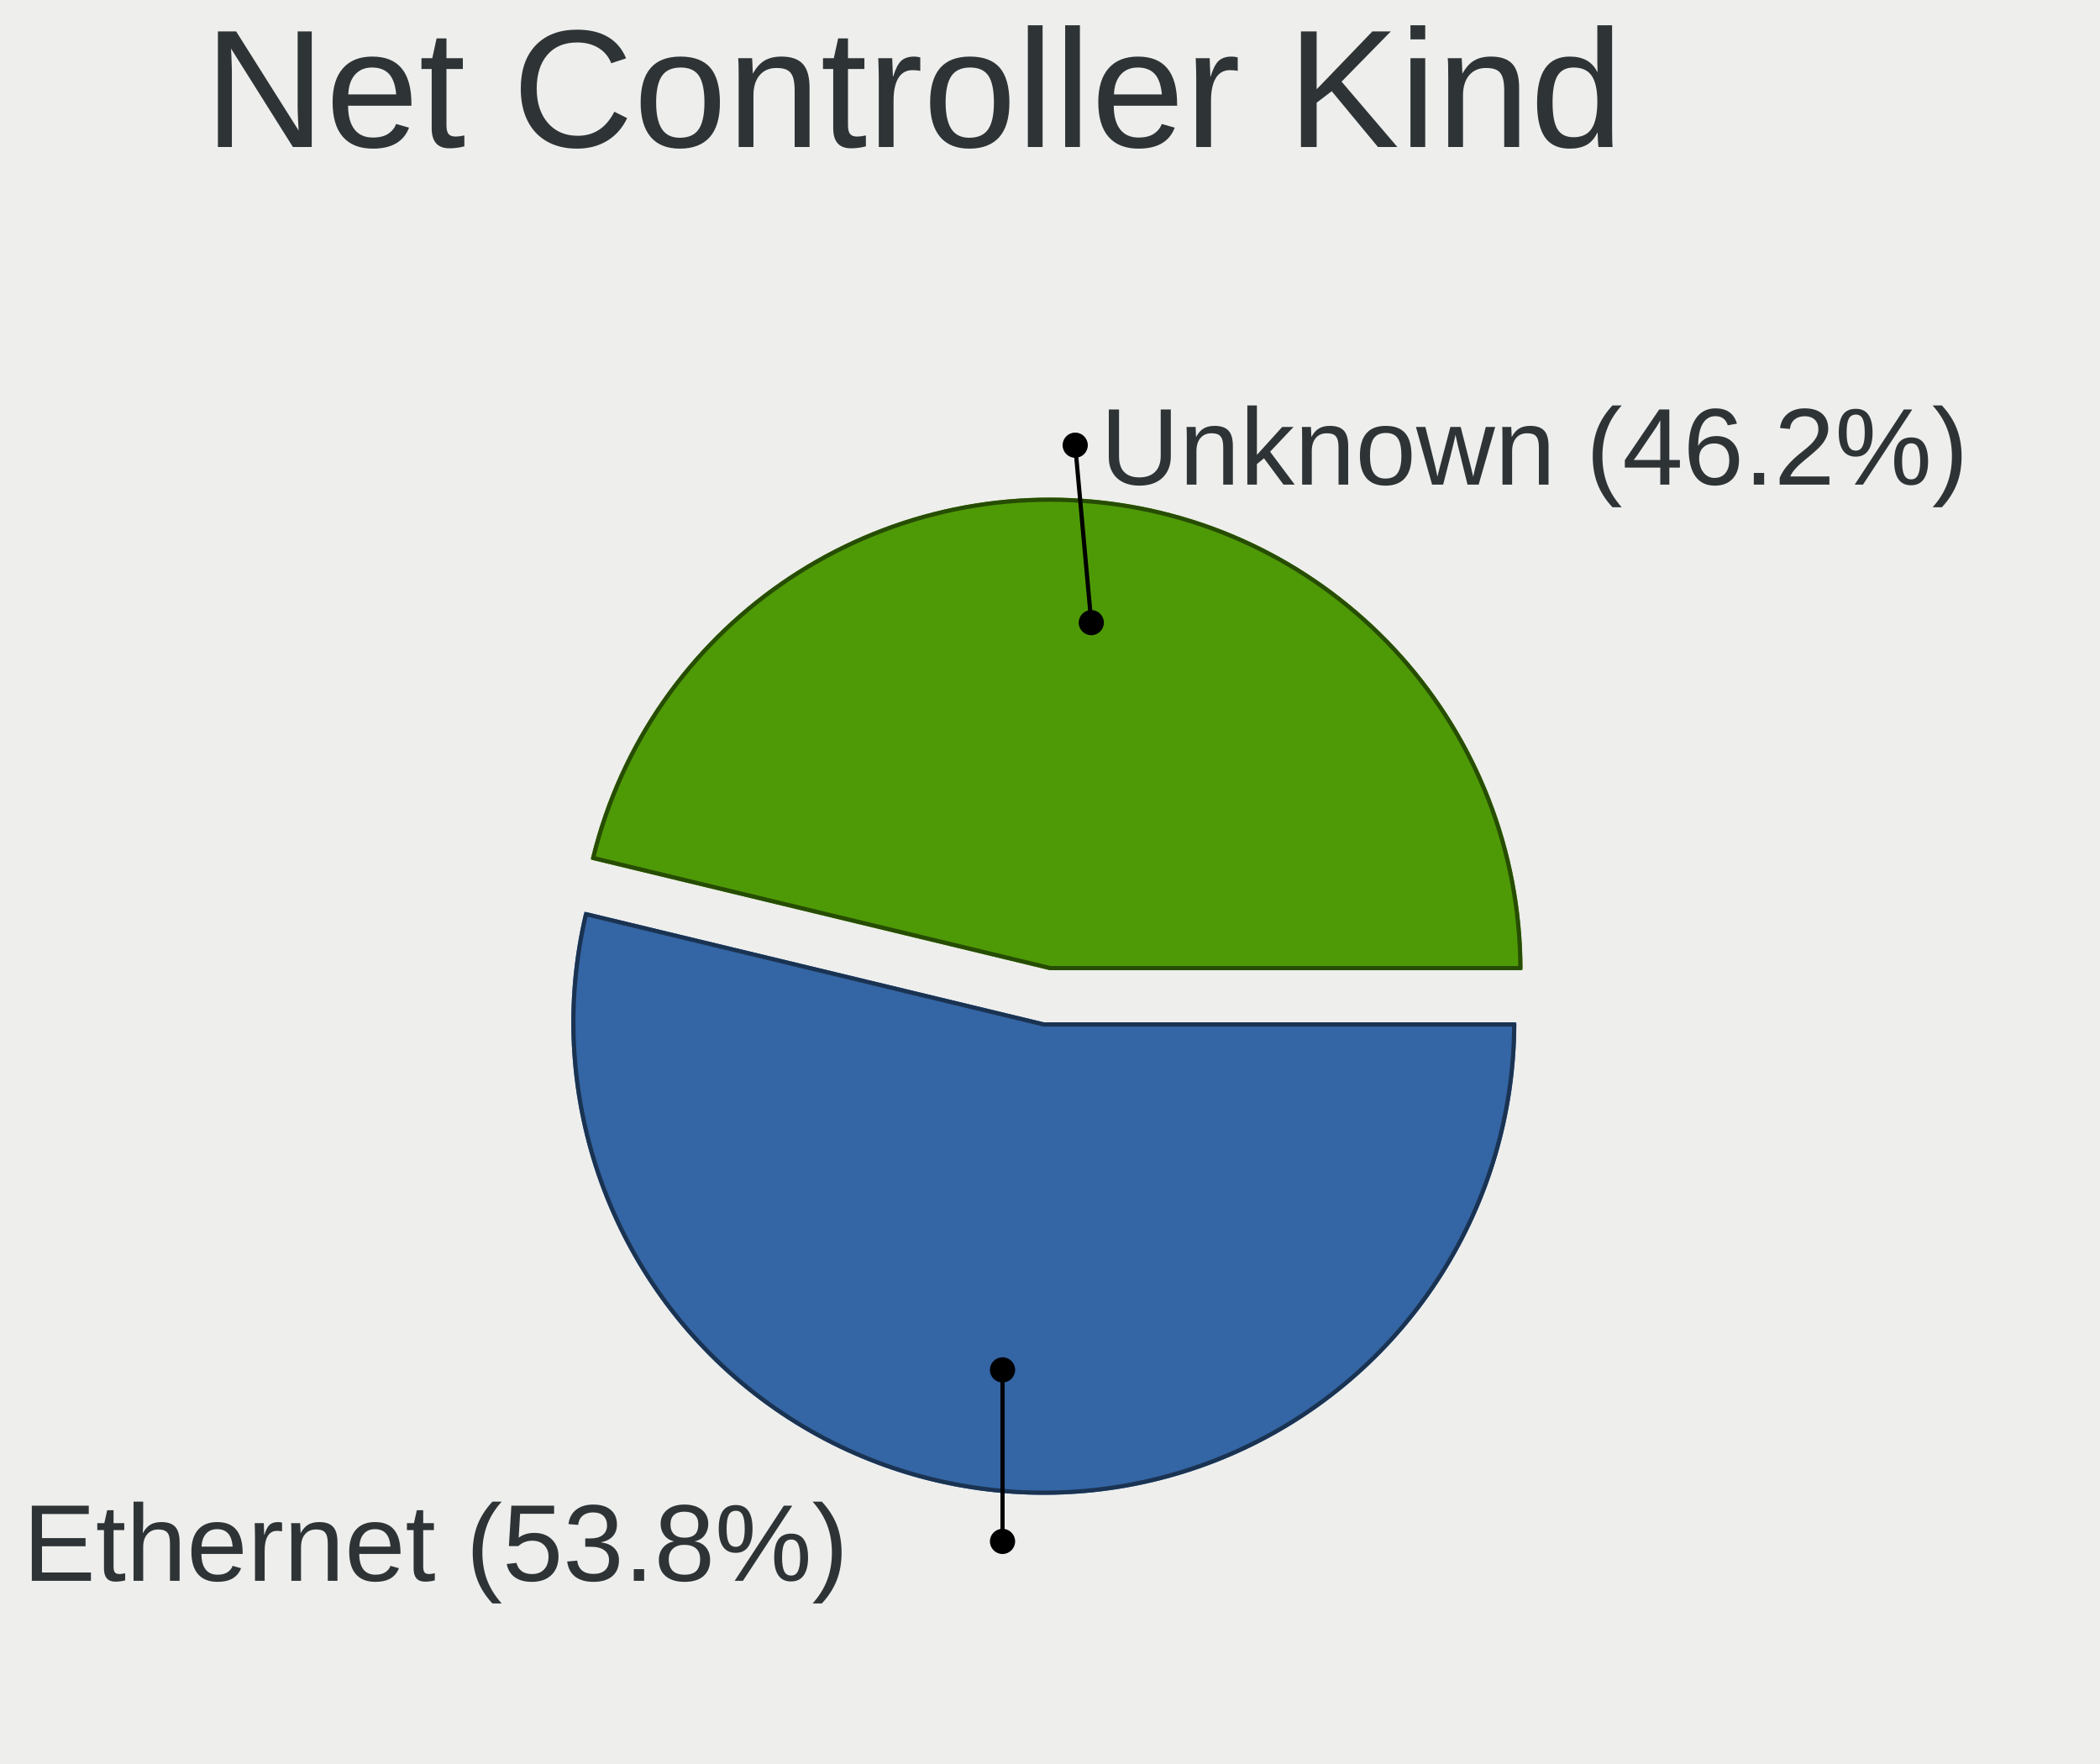
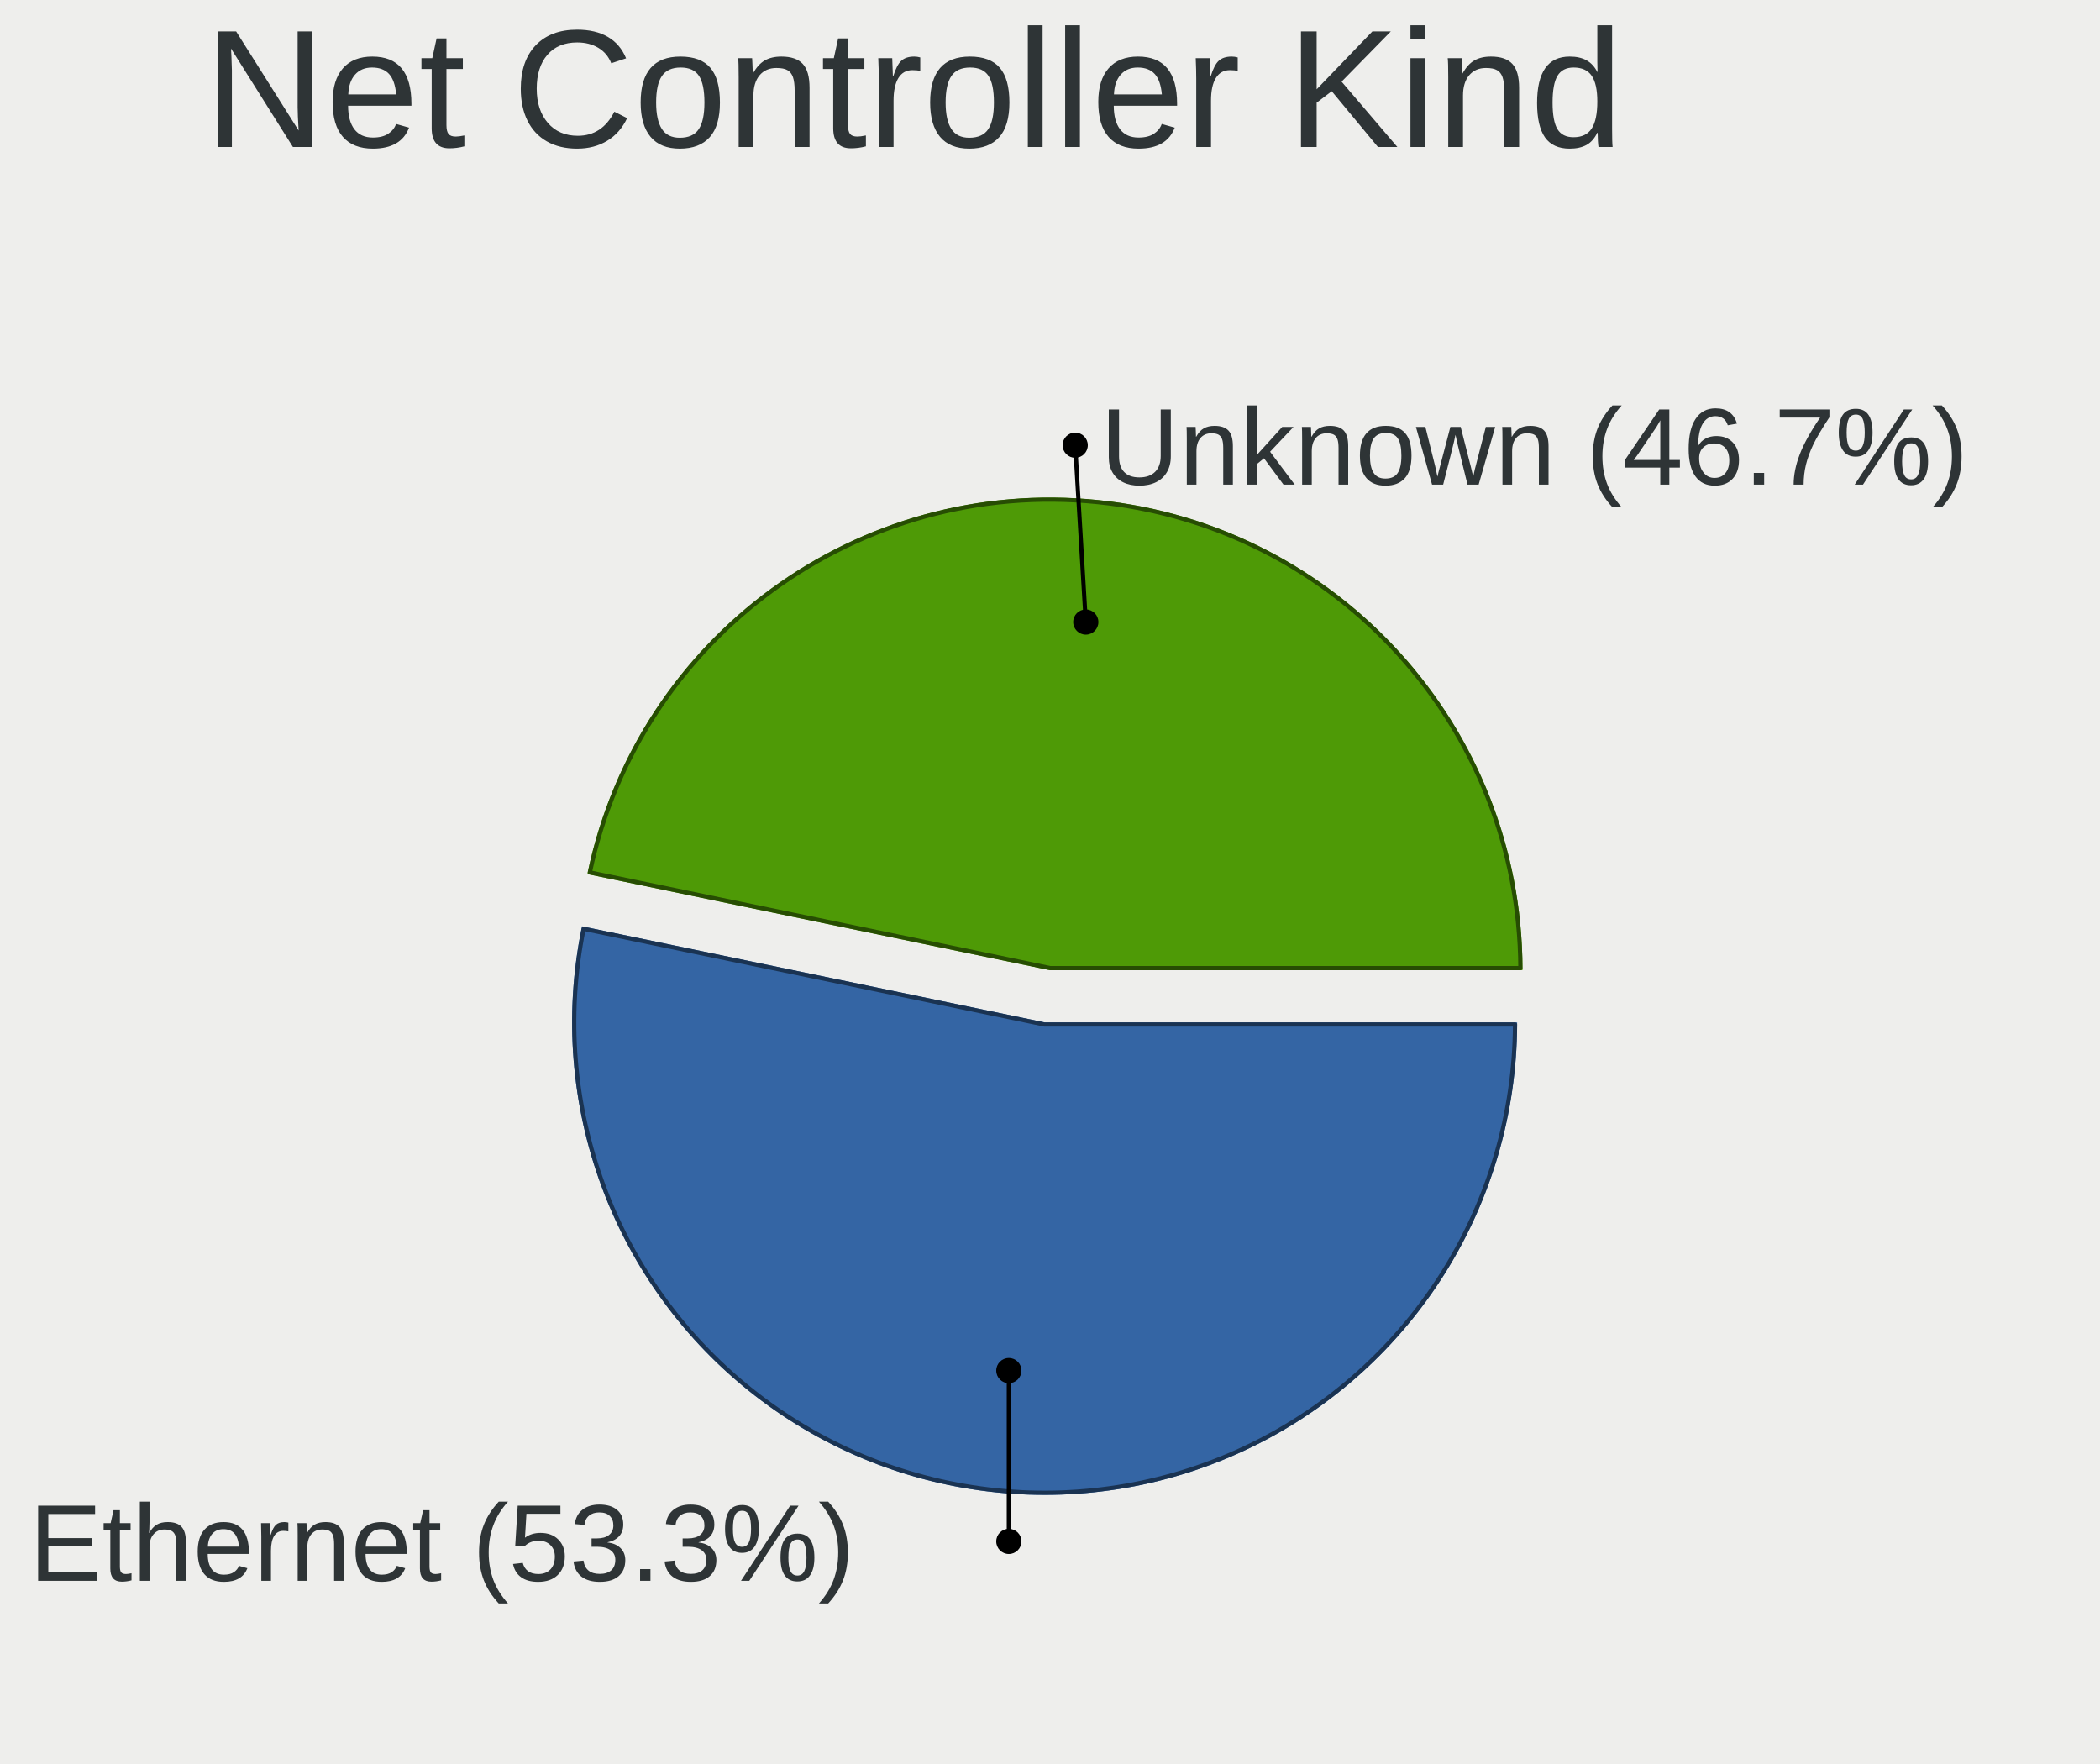
<svg xmlns="http://www.w3.org/2000/svg" width="500" height="420" version="1.0" id="ezcGraph">
  <defs />
  <g id="ezcGraphChart" color-rendering="optimizeQuality" shape-rendering="geometricPrecision" text-rendering="optimizeLegibility">
    <path d=" M 0,420 L 0,0 L 500,0 L 500,420 L 0,420 z " style="fill: #eeeeec; fill-opacity: 1.00; stroke: none;" id="ezcGraphPolygon_1" />
    <path d=" M 0,42 L 0,0 L 500,0 L 500,42 L 0,42 z " style="fill: #000000; fill-opacity: 0.00; stroke: none;" id="ezcGraphPolygon_2" />
-     <path d="M 248.53,243.41 L 361.03,243.41 A 112.50,112.50 0 1,1 139.16,217.06 z" style="fill: #3465a4; fill-opacity: 1.00; stroke: none; cursor: pointer;" id="ezcGraphCircleSector_4" />
-     <path d="M 248.47,243.91 L 360.53,243.91 A 112.00,112.00 0 1,1 139.53,217.66 z" style="fill: none; stroke: #1a3352; stroke-width: 1; stroke-opacity: 1.00; stroke-linecap: round; stroke-linejoin: round;" id="ezcGraphCircleSector_5" />
-     <path d="M 250.00,231.00 L 140.63,204.65 A 112.50,112.50 0 0,1 362.50,231.00 z" style="fill: #4e9a06; fill-opacity: 1.00; stroke: none; cursor: pointer;" id="ezcGraphCircleSector_6" />
-     <path d="M 250.06,230.50 L 141.23,204.28 A 112.00,112.00 0 0,1 362.00,230.50 z" style="fill: none; stroke: #274d03; stroke-width: 1; stroke-opacity: 1.00; stroke-linecap: round; stroke-linejoin: round;" id="ezcGraphCircleSector_7" />
-     <path d=" M 238.696,326.164 L 238.696,367" style="fill: none; stroke: #000000; stroke-width: 1; stroke-opacity: 1.00; stroke-linecap: round; stroke-linejoin: round;" id="ezcGraphLine_8" />
-     <ellipse cx="238.696" cy="326.164" rx="3" ry="3" style="fill: #000000; fill-opacity: 1.00; stroke: none;" id="ezcGraphCircle_9" />
-     <ellipse cx="238.696" cy="367" rx="3" ry="3" style="fill: #000000; fill-opacity: 1.00; stroke: none;" id="ezcGraphCircle_10" />
-     <path d=" M 259.83,148.248 L 256,106" style="fill: none; stroke: #000000; stroke-width: 1; stroke-opacity: 1.00; stroke-linecap: round; stroke-linejoin: round;" id="ezcGraphLine_12" />
-     <ellipse cx="259.83" cy="148.248" rx="3" ry="3" style="fill: #000000; fill-opacity: 1.00; stroke: none;" id="ezcGraphCircle_13" />
+     <path d="M 248.72,243.43 L 361.22,243.43 A 112.50,112.50 0 1,1 138.57,220.55 z" style="fill: #3465a4; fill-opacity: 1.00; stroke: none; cursor: pointer;" id="ezcGraphCircleSector_4" />
+     <path d="M 248.67,243.93 L 360.72,243.93 A 112.00,112.00 0 1,1 138.96,221.14 z" style="fill: none; stroke: #1a3352; stroke-width: 1; stroke-opacity: 1.00; stroke-linecap: round; stroke-linejoin: round;" id="ezcGraphCircleSector_5" />
+     <path d="M 250.00,231.00 L 139.85,208.11 A 112.50,112.50 0 0,1 362.50,231.00 z" style="fill: #4e9a06; fill-opacity: 1.00; stroke: none; cursor: pointer;" id="ezcGraphCircleSector_6" />
+     <path d="M 250.05,230.50 L 140.44,207.72 A 112.00,112.00 0 0,1 362.00,230.50 z" style="fill: none; stroke: #274d03; stroke-width: 1; stroke-opacity: 1.00; stroke-linecap: round; stroke-linejoin: round;" id="ezcGraphCircleSector_7" />
+     <path d=" M 240.2,326.331 L 240.2,367" style="fill: none; stroke: #000000; stroke-width: 1; stroke-opacity: 1.00; stroke-linecap: round; stroke-linejoin: round;" id="ezcGraphLine_8" />
+     <ellipse cx="240.2" cy="326.331" rx="3" ry="3" style="fill: #000000; fill-opacity: 1.00; stroke: none;" id="ezcGraphCircle_9" />
+     <ellipse cx="240.2" cy="367" rx="3" ry="3" style="fill: #000000; fill-opacity: 1.00; stroke: none;" id="ezcGraphCircle_10" />
+     <path d=" M 258.522,148.104 L 256,106" style="fill: none; stroke: #000000; stroke-width: 1; stroke-opacity: 1.00; stroke-linecap: round; stroke-linejoin: round;" id="ezcGraphLine_12" />
+     <ellipse cx="258.522" cy="148.104" rx="3" ry="3" style="fill: #000000; fill-opacity: 1.00; stroke: none;" id="ezcGraphCircle_13" />
    <ellipse cx="256" cy="106" rx="3" ry="3" style="fill: #000000; fill-opacity: 1.00; stroke: none;" id="ezcGraphCircle_14" />
    <g id="ezcGraphTextBox_3">
      <path d=" M 48.1,42 L 48.1,0.5 L 452.4,0.5 L 452.4,42 L 48.1,42 z " style="fill: #ffffff; fill-opacity: 0.00; stroke: none;" id="ezcGraphPolygon_16" />
      <text id="ezcGraphTextBox_3_text" x="48.6" text-length="402.8px" y="35" style="font-size: 40px; font-family: 'Arial'; fill: #2e3436; fill-opacity: 1.00; stroke: none;">Net Controller Kind</text>
    </g>
    <g id="ezcGraphTextBox_11" style=" cursor: pointer;">
-       <path d=" M 4.932,381.4 L 4.932,353.1 L 233.696,353.1 L 233.696,381.4 L 4.932,381.4 z " style="fill: #ffffff; fill-opacity: 0.00; stroke: none;" id="ezcGraphPolygon_17" />
-       <text id="ezcGraphTextBox_11_text" x="5.432" text-length="227.264px" y="376.38" style="font-size: 26px; font-family: 'Arial'; fill: #2e3436; fill-opacity: 1.00; stroke: none;">Ethernet (53.8%)</text>
+       <path d=" M 6.436,381.4 L 6.436,353.1 L 235.2,353.1 L 235.2,381.4 L 6.436,381.4 z " style="fill: #ffffff; fill-opacity: 0.00; stroke: none;" id="ezcGraphPolygon_17" />
+       <text id="ezcGraphTextBox_11_text" x="6.936" text-length="227.264px" y="376.38" style="font-size: 26px; font-family: 'Arial'; fill: #2e3436; fill-opacity: 1.00; stroke: none;">Ethernet (53.3%)</text>
    </g>
    <g id="ezcGraphTextBox_15" style=" cursor: pointer;">
      <path d=" M 261.5,120.4 L 261.5,92.1 L 476.06,92.1 L 476.06,120.4 L 261.5,120.4 z " style="fill: #ffffff; fill-opacity: 0.00; stroke: none;" id="ezcGraphPolygon_18" />
-       <text id="ezcGraphTextBox_15_text" x="262" text-length="213.06px" y="115.38" style="font-size: 26px; font-family: 'Arial'; fill: #2e3436; fill-opacity: 1.00; stroke: none;">Unknown (46.2%)</text>
+       <text id="ezcGraphTextBox_15_text" x="262" text-length="213.06px" y="115.38" style="font-size: 26px; font-family: 'Arial'; fill: #2e3436; fill-opacity: 1.00; stroke: none;">Unknown (46.7%)</text>
    </g>
  </g>
</svg>
